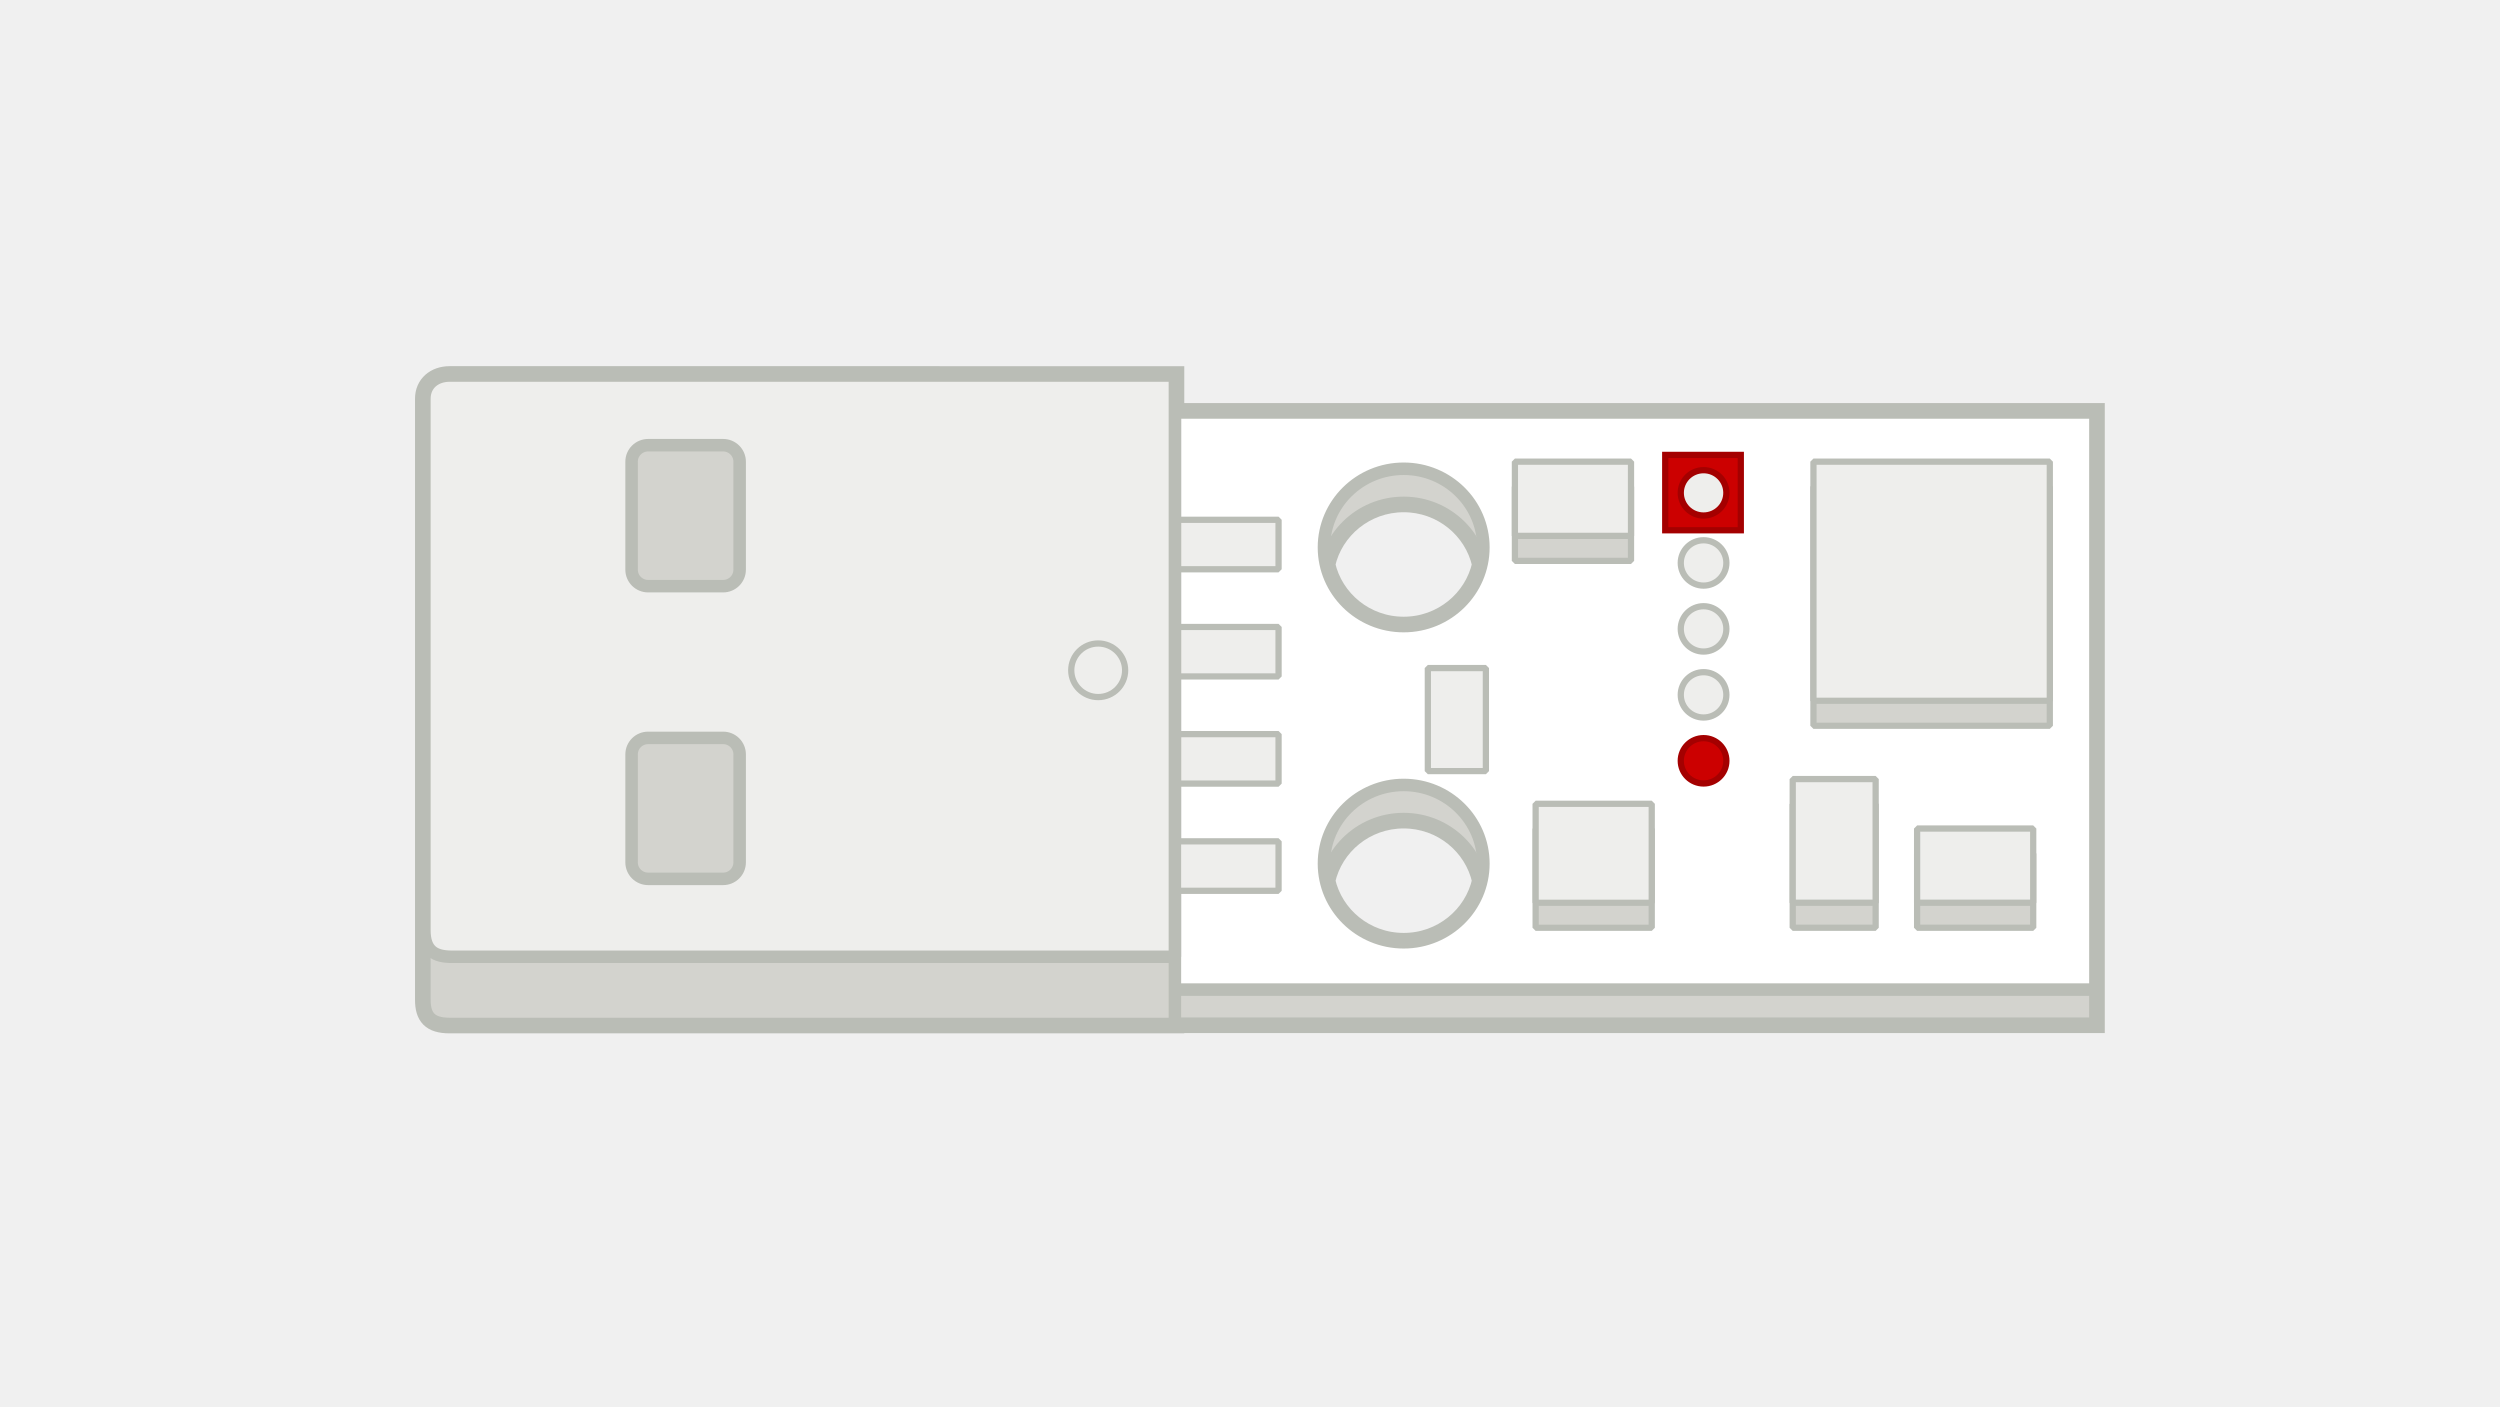
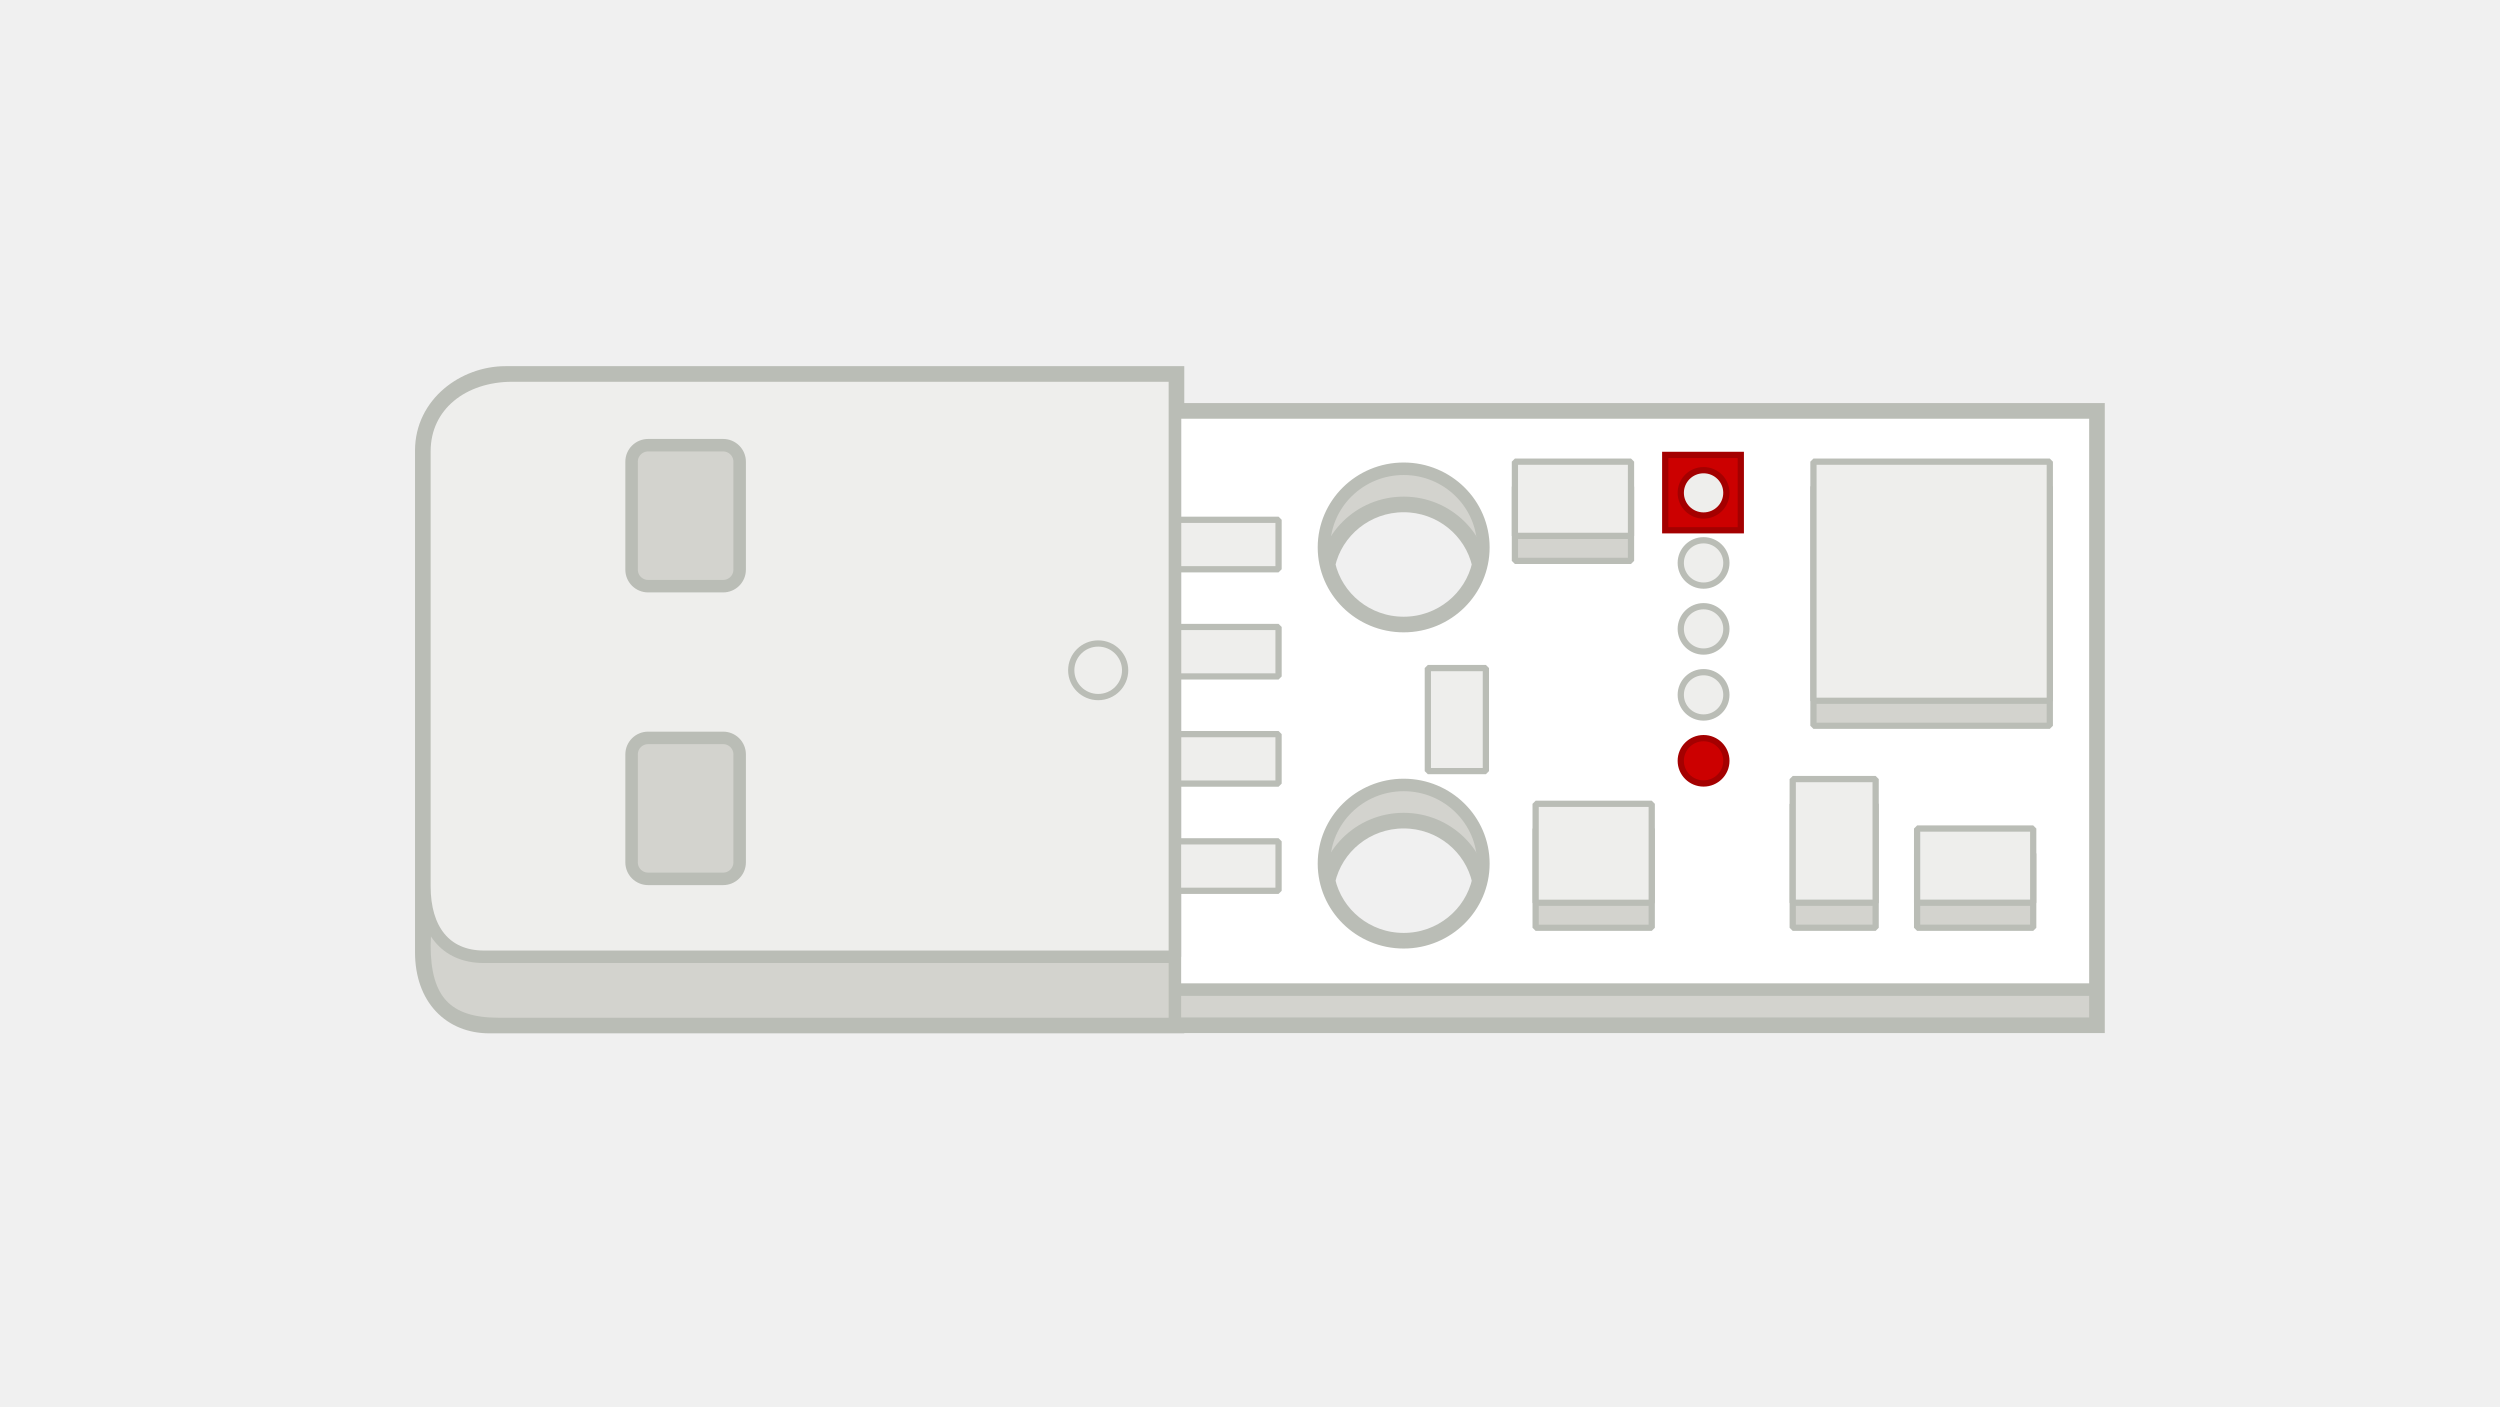
<svg xmlns="http://www.w3.org/2000/svg" id="svg7384" version="1.1" height="225" width="400" viewBox="0 0 400 225">
  <defs id="defs7386" />
  <g transform="translate(-569.101,-638)" id="layer12" style="display:inline">
    <g id="g9377" transform="translate(6,740)">
-       <path style="color:#000000;clip-rule:nonzero;display:inline;overflow:visible;visibility:visible;opacity:1;isolation:auto;mix-blend-mode:normal;color-interpolation:sRGB;color-interpolation-filters:linearRGB;solid-color:#000000;solid-opacity:1;vector-effect:none;fill:#d3d3ce;fill-opacity:1;fill-rule:nonzero;stroke:#babdb6;stroke-width:3;stroke-linecap:butt;stroke-linejoin:miter;stroke-miterlimit:4;stroke-dasharray:none;stroke-dashoffset:0;stroke-opacity:1;marker:none;marker-start:none;marker-mid:none;marker-end:none;paint-order:normal;color-rendering:auto;image-rendering:auto;shape-rendering:auto;text-rendering:auto;enable-background:accumulate" d="m 635.048,-41.914 c -2.298,0 -4.045,1.413 -4.045,3.711 v 1.061 83.984 11.104 c 0,2.652 1.035,3.891 4.045,3.891 h 116.037 v -0.043 H 898.367 v -5.457 -86.885 -5.457 H 751.085 v -1.312 -4.596 z m 152.639,20.373 c 6.093,0 11.179,4.221 12.443,9.859 -1.264,5.638 -6.351,9.857 -12.443,9.857 -6.093,0 -11.178,-4.219 -12.441,-9.857 1.264,-5.638 6.349,-9.859 12.441,-9.859 z m 0,50.592 c 6.093,-10e-6 11.179,4.221 12.443,9.859 -1.264,5.638 -6.351,9.857 -12.443,9.857 -6.093,0 -11.178,-4.219 -12.441,-9.857 1.264,-5.638 6.349,-9.859 12.441,-9.859 z" id="path9437" />
+       <path style="color:#000000;clip-rule:nonzero;display:inline;overflow:visible;visibility:visible;opacity:1;isolation:auto;mix-blend-mode:normal;color-interpolation:sRGB;color-interpolation-filters:linearRGB;solid-color:#000000;solid-opacity:1;vector-effect:none;fill:#d3d3ce;fill-opacity:1;fill-rule:nonzero;stroke:#babdb6;stroke-width:3;stroke-linecap:butt;stroke-linejoin:miter;stroke-miterlimit:4;stroke-dasharray:none;stroke-dashoffset:0;stroke-opacity:1;marker:none;marker-start:none;marker-mid:none;marker-end:none;paint-order:normal;color-rendering:auto;image-rendering:auto;shape-rendering:auto;text-rendering:auto;enable-background:accumulate" d="m 643.975,-41.914 c -6.364,0 -12.972,4.683 -12.972,12.019 v 70.903 9.336 c 0,7.248 4.393,11.492 10.409,11.492 h 109.673 v -0.043 H 898.367 v -5.457 -86.885 -5.457 H 751.085 v -1.312 -4.596 z m 143.711,20.373 c 6.093,0 11.179,4.221 12.443,9.859 -1.264,5.638 -6.351,9.857 -12.443,9.857 -6.093,0 -11.178,-4.219 -12.441,-9.857 1.264,-5.638 6.349,-9.859 12.441,-9.859 z m 0,50.592 c 6.093,-10e-6 11.179,4.221 12.443,9.859 -1.264,5.638 -6.351,9.857 -12.443,9.857 -6.093,0 -11.178,-4.219 -12.441,-9.857 1.264,-5.638 6.349,-9.859 12.441,-9.859 z" id="path9437" />
      <path id="path9406" d="m 749.758,-30.548 v 92.34 h 148.608 v -92.34 z m 37.93,9.007 c 7.043,-10e-7 12.753,5.636 12.753,12.587 0,6.952 -5.71,12.586 -12.753,12.586 -7.043,0 -12.753,-5.634 -12.753,-12.586 0,-6.952 5.71,-12.587 12.753,-12.587 z m 0,50.591 c 7.043,-7e-6 12.753,5.636 12.753,12.587 0,6.952 -5.71,12.586 -12.753,12.586 -7.043,0 -12.753,-5.634 -12.753,-12.586 0,-6.952 5.71,-12.587 12.753,-12.587 z" style="color:#000000;clip-rule:nonzero;display:inline;overflow:visible;visibility:visible;opacity:1;isolation:auto;mix-blend-mode:normal;color-interpolation:sRGB;color-interpolation-filters:linearRGB;solid-color:#000000;solid-opacity:1;vector-effect:none;fill:#d3d3ce;fill-opacity:1;fill-rule:nonzero;stroke:#babdb6;stroke-width:2;stroke-linecap:butt;stroke-linejoin:miter;stroke-miterlimit:4;stroke-dasharray:none;stroke-dashoffset:0;stroke-opacity:1;marker:none;marker-start:none;marker-mid:none;marker-end:none;paint-order:normal;color-rendering:auto;image-rendering:auto;shape-rendering:auto;text-rendering:auto;enable-background:accumulate" />
      <path style="color:#000000;clip-rule:nonzero;display:inline;overflow:visible;visibility:visible;opacity:1;isolation:auto;mix-blend-mode:normal;color-interpolation:sRGB;color-interpolation-filters:linearRGB;solid-color:#000000;solid-opacity:1;vector-effect:none;fill:#ffffff;fill-opacity:1;fill-rule:nonzero;stroke:#babdb6;stroke-width:2;stroke-linecap:butt;stroke-linejoin:miter;stroke-miterlimit:4;stroke-dasharray:none;stroke-dashoffset:0;stroke-opacity:1;marker:none;marker-start:none;marker-mid:none;marker-end:none;paint-order:normal;color-rendering:auto;image-rendering:auto;shape-rendering:auto;text-rendering:auto;enable-background:accumulate" d="m 749.758,-36.005 v 92.34 h 148.608 v -92.34 z m 37.93,9.007 c 7.043,-1e-6 12.753,5.636 12.753,12.587 0,6.952 -5.71,12.586 -12.753,12.586 -7.043,0 -12.753,-5.634 -12.753,-12.586 0,-6.952 5.71,-12.587 12.753,-12.587 z m 0,50.591 c 7.043,-7e-6 12.753,5.636 12.753,12.587 0,6.952 -5.71,12.586 -12.753,12.586 -7.043,0 -12.753,-5.634 -12.753,-12.586 0,-6.952 5.71,-12.587 12.753,-12.587 z" id="rect9282" />
      <rect style="color:#000000;clip-rule:nonzero;display:inline;overflow:visible;visibility:visible;opacity:1;isolation:auto;mix-blend-mode:normal;color-interpolation:sRGB;color-interpolation-filters:linearRGB;solid-color:#000000;solid-opacity:1;vector-effect:none;fill:#cc0000;fill-opacity:1;fill-rule:nonzero;stroke:#a40000;stroke-width:1;stroke-linecap:butt;stroke-linejoin:miter;stroke-miterlimit:4;stroke-dasharray:none;stroke-dashoffset:0;stroke-opacity:1;marker:none;marker-start:none;marker-mid:none;marker-end:none;paint-order:normal;color-rendering:auto;image-rendering:auto;shape-rendering:auto;text-rendering:auto;enable-background:accumulate" id="rect9374" width="12.092" height="12.06" x="829.537" y="-29.216" rx="0" ry="0" />
      <ellipse style="color:#000000;clip-rule:nonzero;display:inline;overflow:visible;visibility:visible;opacity:1;isolation:auto;mix-blend-mode:normal;color-interpolation:sRGB;color-interpolation-filters:linearRGB;solid-color:#000000;solid-opacity:1;vector-effect:none;fill:#eeeeec;fill-opacity:1;fill-rule:nonzero;stroke:#a40000;stroke-width:1;stroke-linecap:butt;stroke-linejoin:bevel;stroke-miterlimit:4;stroke-dasharray:none;stroke-dashoffset:0;stroke-opacity:1;marker:none;marker-start:none;marker-mid:none;marker-end:none;paint-order:normal;color-rendering:auto;image-rendering:auto;shape-rendering:auto;text-rendering:auto;enable-background:accumulate" id="path9300" cx="835.672" cy="-23.144" rx="3.649" ry="3.628" />
      <ellipse cy="-11.931" cx="835.672" id="circle9316" style="color:#000000;clip-rule:nonzero;display:inline;overflow:visible;visibility:visible;opacity:1;isolation:auto;mix-blend-mode:normal;color-interpolation:sRGB;color-interpolation-filters:linearRGB;solid-color:#000000;solid-opacity:1;vector-effect:none;fill:#eeeeec;fill-opacity:1;fill-rule:nonzero;stroke:#babdb6;stroke-width:1;stroke-linecap:butt;stroke-linejoin:bevel;stroke-miterlimit:4;stroke-dasharray:none;stroke-dashoffset:0;stroke-opacity:1;marker:none;marker-start:none;marker-mid:none;marker-end:none;paint-order:normal;color-rendering:auto;image-rendering:auto;shape-rendering:auto;text-rendering:auto;enable-background:accumulate" rx="3.649" ry="3.628" />
      <ellipse style="color:#000000;clip-rule:nonzero;display:inline;overflow:visible;visibility:visible;opacity:1;isolation:auto;mix-blend-mode:normal;color-interpolation:sRGB;color-interpolation-filters:linearRGB;solid-color:#000000;solid-opacity:1;vector-effect:none;fill:#eeeeec;fill-opacity:1;fill-rule:nonzero;stroke:#babdb6;stroke-width:1;stroke-linecap:butt;stroke-linejoin:bevel;stroke-miterlimit:4;stroke-dasharray:none;stroke-dashoffset:0;stroke-opacity:1;marker:none;marker-start:none;marker-mid:none;marker-end:none;paint-order:normal;color-rendering:auto;image-rendering:auto;shape-rendering:auto;text-rendering:auto;enable-background:accumulate" id="circle9318" cx="835.672" cy="-1.378" rx="3.649" ry="3.628" />
      <ellipse cy="9.176" cx="835.672" id="circle9320" style="color:#000000;clip-rule:nonzero;display:inline;overflow:visible;visibility:visible;opacity:1;isolation:auto;mix-blend-mode:normal;color-interpolation:sRGB;color-interpolation-filters:linearRGB;solid-color:#000000;solid-opacity:1;vector-effect:none;fill:#eeeeec;fill-opacity:1;fill-rule:nonzero;stroke:#babdb6;stroke-width:1;stroke-linecap:butt;stroke-linejoin:bevel;stroke-miterlimit:4;stroke-dasharray:none;stroke-dashoffset:0;stroke-opacity:1;marker:none;marker-start:none;marker-mid:none;marker-end:none;paint-order:normal;color-rendering:auto;image-rendering:auto;shape-rendering:auto;text-rendering:auto;enable-background:accumulate" rx="3.649" ry="3.628" />
      <ellipse style="color:#000000;clip-rule:nonzero;display:inline;overflow:visible;visibility:visible;opacity:1;isolation:auto;mix-blend-mode:normal;color-interpolation:sRGB;color-interpolation-filters:linearRGB;solid-color:#000000;solid-opacity:1;vector-effect:none;fill:#cc0000;fill-opacity:1;fill-rule:nonzero;stroke:#a40000;stroke-width:1;stroke-linecap:butt;stroke-linejoin:miter;stroke-miterlimit:4;stroke-dasharray:none;stroke-dashoffset:0;stroke-opacity:1;marker:none;marker-start:none;marker-mid:none;marker-end:none;paint-order:normal;color-rendering:auto;image-rendering:auto;shape-rendering:auto;text-rendering:auto;enable-background:accumulate" id="circle9322" cx="835.672" cy="19.729" rx="3.649" ry="3.628" />
      <rect style="color:#000000;clip-rule:nonzero;display:inline;overflow:visible;visibility:visible;opacity:1;isolation:auto;mix-blend-mode:normal;color-interpolation:sRGB;color-interpolation-filters:linearRGB;solid-color:#000000;solid-opacity:1;vector-effect:none;fill:#eeeeec;fill-opacity:1;fill-rule:nonzero;stroke:#babdb6;stroke-width:1;stroke-linecap:butt;stroke-linejoin:bevel;stroke-miterlimit:4;stroke-dasharray:none;stroke-dashoffset:0;stroke-opacity:1;marker:none;marker-start:none;marker-mid:none;marker-end:none;paint-order:normal;color-rendering:auto;image-rendering:auto;shape-rendering:auto;text-rendering:auto;enable-background:accumulate" id="rect9339" width="9.288" height="16.489" x="791.554" y="4.888" />
      <rect style="color:#000000;clip-rule:nonzero;display:inline;overflow:visible;visibility:visible;opacity:1;isolation:auto;mix-blend-mode:normal;color-interpolation:sRGB;color-interpolation-filters:linearRGB;solid-color:#000000;solid-opacity:1;vector-effect:none;fill:#d3d3ce;fill-opacity:1;fill-rule:nonzero;stroke:#babdb6;stroke-width:1;stroke-linecap:butt;stroke-linejoin:bevel;stroke-miterlimit:4;stroke-dasharray:none;stroke-dashoffset:0;stroke-opacity:1;marker:none;marker-start:none;marker-mid:none;marker-end:none;paint-order:normal;color-rendering:auto;image-rendering:auto;shape-rendering:auto;text-rendering:auto;enable-background:accumulate" id="rect9341" width="18.576" height="11.872" x="805.486" y="-24.133" />
      <rect style="color:#000000;clip-rule:nonzero;display:inline;overflow:visible;visibility:visible;opacity:1;isolation:auto;mix-blend-mode:normal;color-interpolation:sRGB;color-interpolation-filters:linearRGB;solid-color:#000000;solid-opacity:1;vector-effect:none;fill:#eeeeec;fill-opacity:1;fill-rule:nonzero;stroke:#babdb6;stroke-width:1;stroke-linecap:butt;stroke-linejoin:bevel;stroke-miterlimit:4;stroke-dasharray:none;stroke-dashoffset:0;stroke-opacity:1;marker:none;marker-start:none;marker-mid:none;marker-end:none;paint-order:normal;color-rendering:auto;image-rendering:auto;shape-rendering:auto;text-rendering:auto;enable-background:accumulate" id="rect9343" width="17.249" height="7.915" x="750.421" y="-18.835" />
      <rect y="-1.686" x="750.421" height="7.915" width="17.249" id="rect9345" style="color:#000000;clip-rule:nonzero;display:inline;overflow:visible;visibility:visible;opacity:1;isolation:auto;mix-blend-mode:normal;color-interpolation:sRGB;color-interpolation-filters:linearRGB;solid-color:#000000;solid-opacity:1;vector-effect:none;fill:#eeeeec;fill-opacity:1;fill-rule:nonzero;stroke:#babdb6;stroke-width:1;stroke-linecap:butt;stroke-linejoin:bevel;stroke-miterlimit:4;stroke-dasharray:none;stroke-dashoffset:0;stroke-opacity:1;marker:none;marker-start:none;marker-mid:none;marker-end:none;paint-order:normal;color-rendering:auto;image-rendering:auto;shape-rendering:auto;text-rendering:auto;enable-background:accumulate" />
      <rect style="color:#000000;clip-rule:nonzero;display:inline;overflow:visible;visibility:visible;opacity:1;isolation:auto;mix-blend-mode:normal;color-interpolation:sRGB;color-interpolation-filters:linearRGB;solid-color:#000000;solid-opacity:1;vector-effect:none;fill:#eeeeec;fill-opacity:1;fill-rule:nonzero;stroke:#babdb6;stroke-width:1;stroke-linecap:butt;stroke-linejoin:bevel;stroke-miterlimit:4;stroke-dasharray:none;stroke-dashoffset:0;stroke-opacity:1;marker:none;marker-start:none;marker-mid:none;marker-end:none;paint-order:normal;color-rendering:auto;image-rendering:auto;shape-rendering:auto;text-rendering:auto;enable-background:accumulate" id="rect9347" width="17.249" height="7.915" x="750.421" y="15.463" />
-       <path id="path9404" d="M 631.004,-37.142 V 57.946 c 0,2.652 1.035,3.889 4.045,3.889 H 751.085 V -37.319 Z" style="color:#000000;clip-rule:nonzero;display:inline;overflow:visible;visibility:visible;opacity:1;isolation:auto;mix-blend-mode:normal;color-interpolation:sRGB;color-interpolation-filters:linearRGB;solid-color:#000000;solid-opacity:1;vector-effect:none;fill:#d3d3ce;fill-opacity:1;fill-rule:nonzero;stroke:#babdb6;stroke-width:2;stroke-linecap:butt;stroke-linejoin:bevel;stroke-miterlimit:4;stroke-dasharray:none;stroke-dashoffset:0;stroke-opacity:1;marker:none;marker-start:none;marker-mid:none;marker-end:none;paint-order:normal;color-rendering:auto;image-rendering:auto;shape-rendering:auto;text-rendering:auto;enable-background:accumulate" />
+       <path id="path9404" d="m 634.009,-35.109 -3.005,84.393 c 0,8.662 3.51,12.551 11.823,12.551 l 108.258,0 V -37.319 Z" style="color:#000000;clip-rule:nonzero;display:inline;overflow:visible;visibility:visible;opacity:1;isolation:auto;mix-blend-mode:normal;color-interpolation:sRGB;color-interpolation-filters:linearRGB;solid-color:#000000;solid-opacity:1;vector-effect:none;fill:#d3d3ce;fill-opacity:1;fill-rule:nonzero;stroke:#babdb6;stroke-width:2;stroke-linecap:butt;stroke-linejoin:bevel;stroke-miterlimit:4;stroke-dasharray:none;stroke-dashoffset:0;stroke-opacity:1;marker:none;marker-start:none;marker-mid:none;marker-end:none;paint-order:normal;color-rendering:auto;image-rendering:auto;shape-rendering:auto;text-rendering:auto;enable-background:accumulate" />
      <rect y="32.612" x="750.421" height="7.915" width="17.249" id="rect9349" style="color:#000000;clip-rule:nonzero;display:inline;overflow:visible;visibility:visible;opacity:1;isolation:auto;mix-blend-mode:normal;color-interpolation:sRGB;color-interpolation-filters:linearRGB;solid-color:#000000;solid-opacity:1;vector-effect:none;fill:#eeeeec;fill-opacity:1;fill-rule:nonzero;stroke:#babdb6;stroke-width:1;stroke-linecap:butt;stroke-linejoin:bevel;stroke-miterlimit:4;stroke-dasharray:none;stroke-dashoffset:0;stroke-opacity:1;marker:none;marker-start:none;marker-mid:none;marker-end:none;paint-order:normal;color-rendering:auto;image-rendering:auto;shape-rendering:auto;text-rendering:auto;enable-background:accumulate" />
      <rect y="-24.133" x="853.253" height="38.255" width="37.816" id="rect9351" style="color:#000000;clip-rule:nonzero;display:inline;overflow:visible;visibility:visible;opacity:1;isolation:auto;mix-blend-mode:normal;color-interpolation:sRGB;color-interpolation-filters:linearRGB;solid-color:#000000;solid-opacity:1;vector-effect:none;fill:#d3d3ce;fill-opacity:1;fill-rule:nonzero;stroke:#babdb6;stroke-width:1;stroke-linecap:butt;stroke-linejoin:bevel;stroke-miterlimit:4;stroke-dasharray:none;stroke-dashoffset:0;stroke-opacity:1;marker:none;marker-start:none;marker-mid:none;marker-end:none;paint-order:normal;color-rendering:auto;image-rendering:auto;shape-rendering:auto;text-rendering:auto;enable-background:accumulate" />
      <rect y="34.569" x="869.839" height="11.872" width="18.576" id="rect9353" style="color:#000000;clip-rule:nonzero;display:inline;overflow:visible;visibility:visible;opacity:1;isolation:auto;mix-blend-mode:normal;color-interpolation:sRGB;color-interpolation-filters:linearRGB;solid-color:#000000;solid-opacity:1;vector-effect:none;fill:#d3d3ce;fill-opacity:1;fill-rule:nonzero;stroke:#babdb6;stroke-width:1;stroke-linecap:butt;stroke-linejoin:bevel;stroke-miterlimit:4;stroke-dasharray:none;stroke-dashoffset:0;stroke-opacity:1;marker:none;marker-start:none;marker-mid:none;marker-end:none;paint-order:normal;color-rendering:auto;image-rendering:auto;shape-rendering:auto;text-rendering:auto;enable-background:accumulate" />
      <rect style="color:#000000;clip-rule:nonzero;display:inline;overflow:visible;visibility:visible;opacity:1;isolation:auto;mix-blend-mode:normal;color-interpolation:sRGB;color-interpolation-filters:linearRGB;solid-color:#000000;solid-opacity:1;vector-effect:none;fill:#d3d3ce;fill-opacity:1;fill-rule:nonzero;stroke:#babdb6;stroke-width:1;stroke-linecap:butt;stroke-linejoin:bevel;stroke-miterlimit:4;stroke-dasharray:none;stroke-dashoffset:0;stroke-opacity:1;marker:none;marker-start:none;marker-mid:none;marker-end:none;paint-order:normal;color-rendering:auto;image-rendering:auto;shape-rendering:auto;text-rendering:auto;enable-background:accumulate" id="rect9355" width="13.269" height="19.787" x="849.936" y="26.654" />
      <rect style="color:#000000;clip-rule:nonzero;display:inline;overflow:visible;visibility:visible;opacity:1;isolation:auto;mix-blend-mode:normal;color-interpolation:sRGB;color-interpolation-filters:linearRGB;solid-color:#000000;solid-opacity:1;vector-effect:none;fill:#d3d3ce;fill-opacity:1;fill-rule:nonzero;stroke:#babdb6;stroke-width:1;stroke-linecap:butt;stroke-linejoin:bevel;stroke-miterlimit:4;stroke-dasharray:none;stroke-dashoffset:0;stroke-opacity:1;marker:none;marker-start:none;marker-mid:none;marker-end:none;paint-order:normal;color-rendering:auto;image-rendering:auto;shape-rendering:auto;text-rendering:auto;enable-background:accumulate" id="rect9359" width="18.576" height="15.83" x="808.803" y="30.612" />
-       <path style="color:#000000;clip-rule:nonzero;display:inline;overflow:visible;visibility:visible;opacity:1;isolation:auto;mix-blend-mode:normal;color-interpolation:sRGB;color-interpolation-filters:linearRGB;solid-color:#000000;solid-opacity:1;vector-effect:none;fill:#eeeeec;fill-opacity:1;fill-rule:nonzero;stroke:#babdb6;stroke-width:2;stroke-linecap:butt;stroke-linejoin:bevel;stroke-miterlimit:4;stroke-dasharray:none;stroke-dashoffset:0;stroke-opacity:1;marker:none;marker-start:none;marker-mid:none;marker-end:none;paint-order:normal;color-rendering:auto;image-rendering:auto;shape-rendering:auto;text-rendering:auto;enable-background:accumulate" d="m 631.004,-38.203 v 85.045 c 0,3.316 1.664,4.243 4.399,4.243 H 751.085 V -41.915 H 635.049 c -2.298,0 -4.045,1.414 -4.045,3.712 z m 35.806,7.435 h 11.981 c 1.47,0 2.654,1.177 2.654,2.638 v 17.28 c 0,1.462 -1.184,2.638 -2.654,2.638 h -11.981 c -1.47,0 -2.654,-1.177 -2.654,-2.638 v -17.28 c 0,-1.462 1.184,-2.638 2.654,-2.638 z m 0,46.83 h 11.981 c 1.47,0 2.654,1.177 2.654,2.638 v 17.28 c 0,1.462 -1.184,2.638 -2.654,2.638 h -11.981 c -1.47,0 -2.654,-1.177 -2.654,-2.638 V 18.7 c 0,-1.462 1.184,-2.638 2.654,-2.638 z" id="rect9362" />
+       <path style="color:#000000;clip-rule:nonzero;display:inline;overflow:visible;visibility:visible;opacity:1;isolation:auto;mix-blend-mode:normal;color-interpolation:sRGB;color-interpolation-filters:linearRGB;solid-color:#000000;solid-opacity:1;vector-effect:none;fill:#eeeeec;fill-opacity:1;fill-rule:nonzero;stroke:#babdb6;stroke-width:2;stroke-linecap:butt;stroke-linejoin:bevel;stroke-miterlimit:4;stroke-dasharray:none;stroke-dashoffset:0;stroke-opacity:1;marker:none;marker-start:none;marker-mid:none;marker-end:none;paint-order:normal;color-rendering:auto;image-rendering:auto;shape-rendering:auto;text-rendering:auto;enable-background:accumulate" d="m 631.004,-29.806 v 69.648 c 0,6.816 3.289,11.243 9.524,11.243 H 751.085 V -41.915 H 645.037 c -7.867,0 -14.033,4.773 -14.033,12.109 z m 35.806,-0.962 h 11.981 c 1.47,0 2.654,1.177 2.654,2.638 v 17.28 c 0,1.462 -1.184,2.638 -2.654,2.638 h -11.981 c -1.47,0 -2.654,-1.177 -2.654,-2.638 v -17.28 c 0,-1.462 1.184,-2.638 2.654,-2.638 z m 0,46.83 h 11.981 c 1.47,0 2.654,1.177 2.654,2.638 v 17.28 c 0,1.462 -1.184,2.638 -2.654,2.638 h -11.981 c -1.47,0 -2.654,-1.177 -2.654,-2.638 V 18.7 c 0,-1.462 1.184,-2.638 2.654,-2.638 z" id="rect9362" />
      <ellipse style="color:#000000;clip-rule:nonzero;display:inline;overflow:visible;visibility:visible;opacity:1;isolation:auto;mix-blend-mode:normal;color-interpolation:sRGB;color-interpolation-filters:linearRGB;solid-color:#000000;solid-opacity:1;vector-effect:none;fill:#eeeeec;fill-opacity:1;fill-rule:nonzero;stroke:#babdb6;stroke-width:1;stroke-linecap:butt;stroke-linejoin:bevel;stroke-miterlimit:4;stroke-dasharray:none;stroke-dashoffset:0;stroke-opacity:1;marker:none;marker-start:none;marker-mid:none;marker-end:none;paint-order:normal;color-rendering:auto;image-rendering:auto;shape-rendering:auto;text-rendering:auto;enable-background:accumulate" id="path9364" cx="738.811" cy="5.245" rx="4.312" ry="4.287" />
      <rect style="color:#000000;clip-rule:nonzero;display:inline;overflow:visible;visibility:visible;opacity:1;isolation:auto;mix-blend-mode:normal;color-interpolation:sRGB;color-interpolation-filters:linearRGB;solid-color:#000000;solid-opacity:1;vector-effect:none;fill:#eeeeec;fill-opacity:1;fill-rule:nonzero;stroke:#babdb6;stroke-width:1;stroke-linecap:butt;stroke-linejoin:bevel;stroke-miterlimit:4;stroke-dasharray:none;stroke-dashoffset:0;stroke-opacity:1;marker:none;marker-start:none;marker-mid:none;marker-end:none;paint-order:normal;color-rendering:auto;image-rendering:auto;shape-rendering:auto;text-rendering:auto;enable-background:accumulate" id="rect9408" width="37.816" height="38.255" x="853.253" y="-28.133" />
      <rect y="26.612" x="808.803" height="15.83" width="18.576" id="rect9410" style="color:#000000;clip-rule:nonzero;display:inline;overflow:visible;visibility:visible;opacity:1;isolation:auto;mix-blend-mode:normal;color-interpolation:sRGB;color-interpolation-filters:linearRGB;solid-color:#000000;solid-opacity:1;vector-effect:none;fill:#eeeeec;fill-opacity:1;fill-rule:nonzero;stroke:#babdb6;stroke-width:1;stroke-linecap:butt;stroke-linejoin:bevel;stroke-miterlimit:4;stroke-dasharray:none;stroke-dashoffset:0;stroke-opacity:1;marker:none;marker-start:none;marker-mid:none;marker-end:none;paint-order:normal;color-rendering:auto;image-rendering:auto;shape-rendering:auto;text-rendering:auto;enable-background:accumulate" />
      <rect y="-28.133" x="805.486" height="11.872" width="18.576" id="rect9412" style="color:#000000;clip-rule:nonzero;display:inline;overflow:visible;visibility:visible;opacity:1;isolation:auto;mix-blend-mode:normal;color-interpolation:sRGB;color-interpolation-filters:linearRGB;solid-color:#000000;solid-opacity:1;vector-effect:none;fill:#eeeeec;fill-opacity:1;fill-rule:nonzero;stroke:#babdb6;stroke-width:1;stroke-linecap:butt;stroke-linejoin:bevel;stroke-miterlimit:4;stroke-dasharray:none;stroke-dashoffset:0;stroke-opacity:1;marker:none;marker-start:none;marker-mid:none;marker-end:none;paint-order:normal;color-rendering:auto;image-rendering:auto;shape-rendering:auto;text-rendering:auto;enable-background:accumulate" />
      <rect y="22.654" x="849.936" height="19.787" width="13.269" id="rect9414" style="color:#000000;clip-rule:nonzero;display:inline;overflow:visible;visibility:visible;opacity:1;isolation:auto;mix-blend-mode:normal;color-interpolation:sRGB;color-interpolation-filters:linearRGB;solid-color:#000000;solid-opacity:1;vector-effect:none;fill:#eeeeec;fill-opacity:1;fill-rule:nonzero;stroke:#babdb6;stroke-width:1;stroke-linecap:butt;stroke-linejoin:bevel;stroke-miterlimit:4;stroke-dasharray:none;stroke-dashoffset:0;stroke-opacity:1;marker:none;marker-start:none;marker-mid:none;marker-end:none;paint-order:normal;color-rendering:auto;image-rendering:auto;shape-rendering:auto;text-rendering:auto;enable-background:accumulate" />
      <rect style="color:#000000;clip-rule:nonzero;display:inline;overflow:visible;visibility:visible;opacity:1;isolation:auto;mix-blend-mode:normal;color-interpolation:sRGB;color-interpolation-filters:linearRGB;solid-color:#000000;solid-opacity:1;vector-effect:none;fill:#eeeeec;fill-opacity:1;fill-rule:nonzero;stroke:#babdb6;stroke-width:1;stroke-linecap:butt;stroke-linejoin:bevel;stroke-miterlimit:4;stroke-dasharray:none;stroke-dashoffset:0;stroke-opacity:1;marker:none;marker-start:none;marker-mid:none;marker-end:none;paint-order:normal;color-rendering:auto;image-rendering:auto;shape-rendering:auto;text-rendering:auto;enable-background:accumulate" id="rect9416" width="18.576" height="11.872" x="869.839" y="30.569" />
    </g>
  </g>
</svg>
